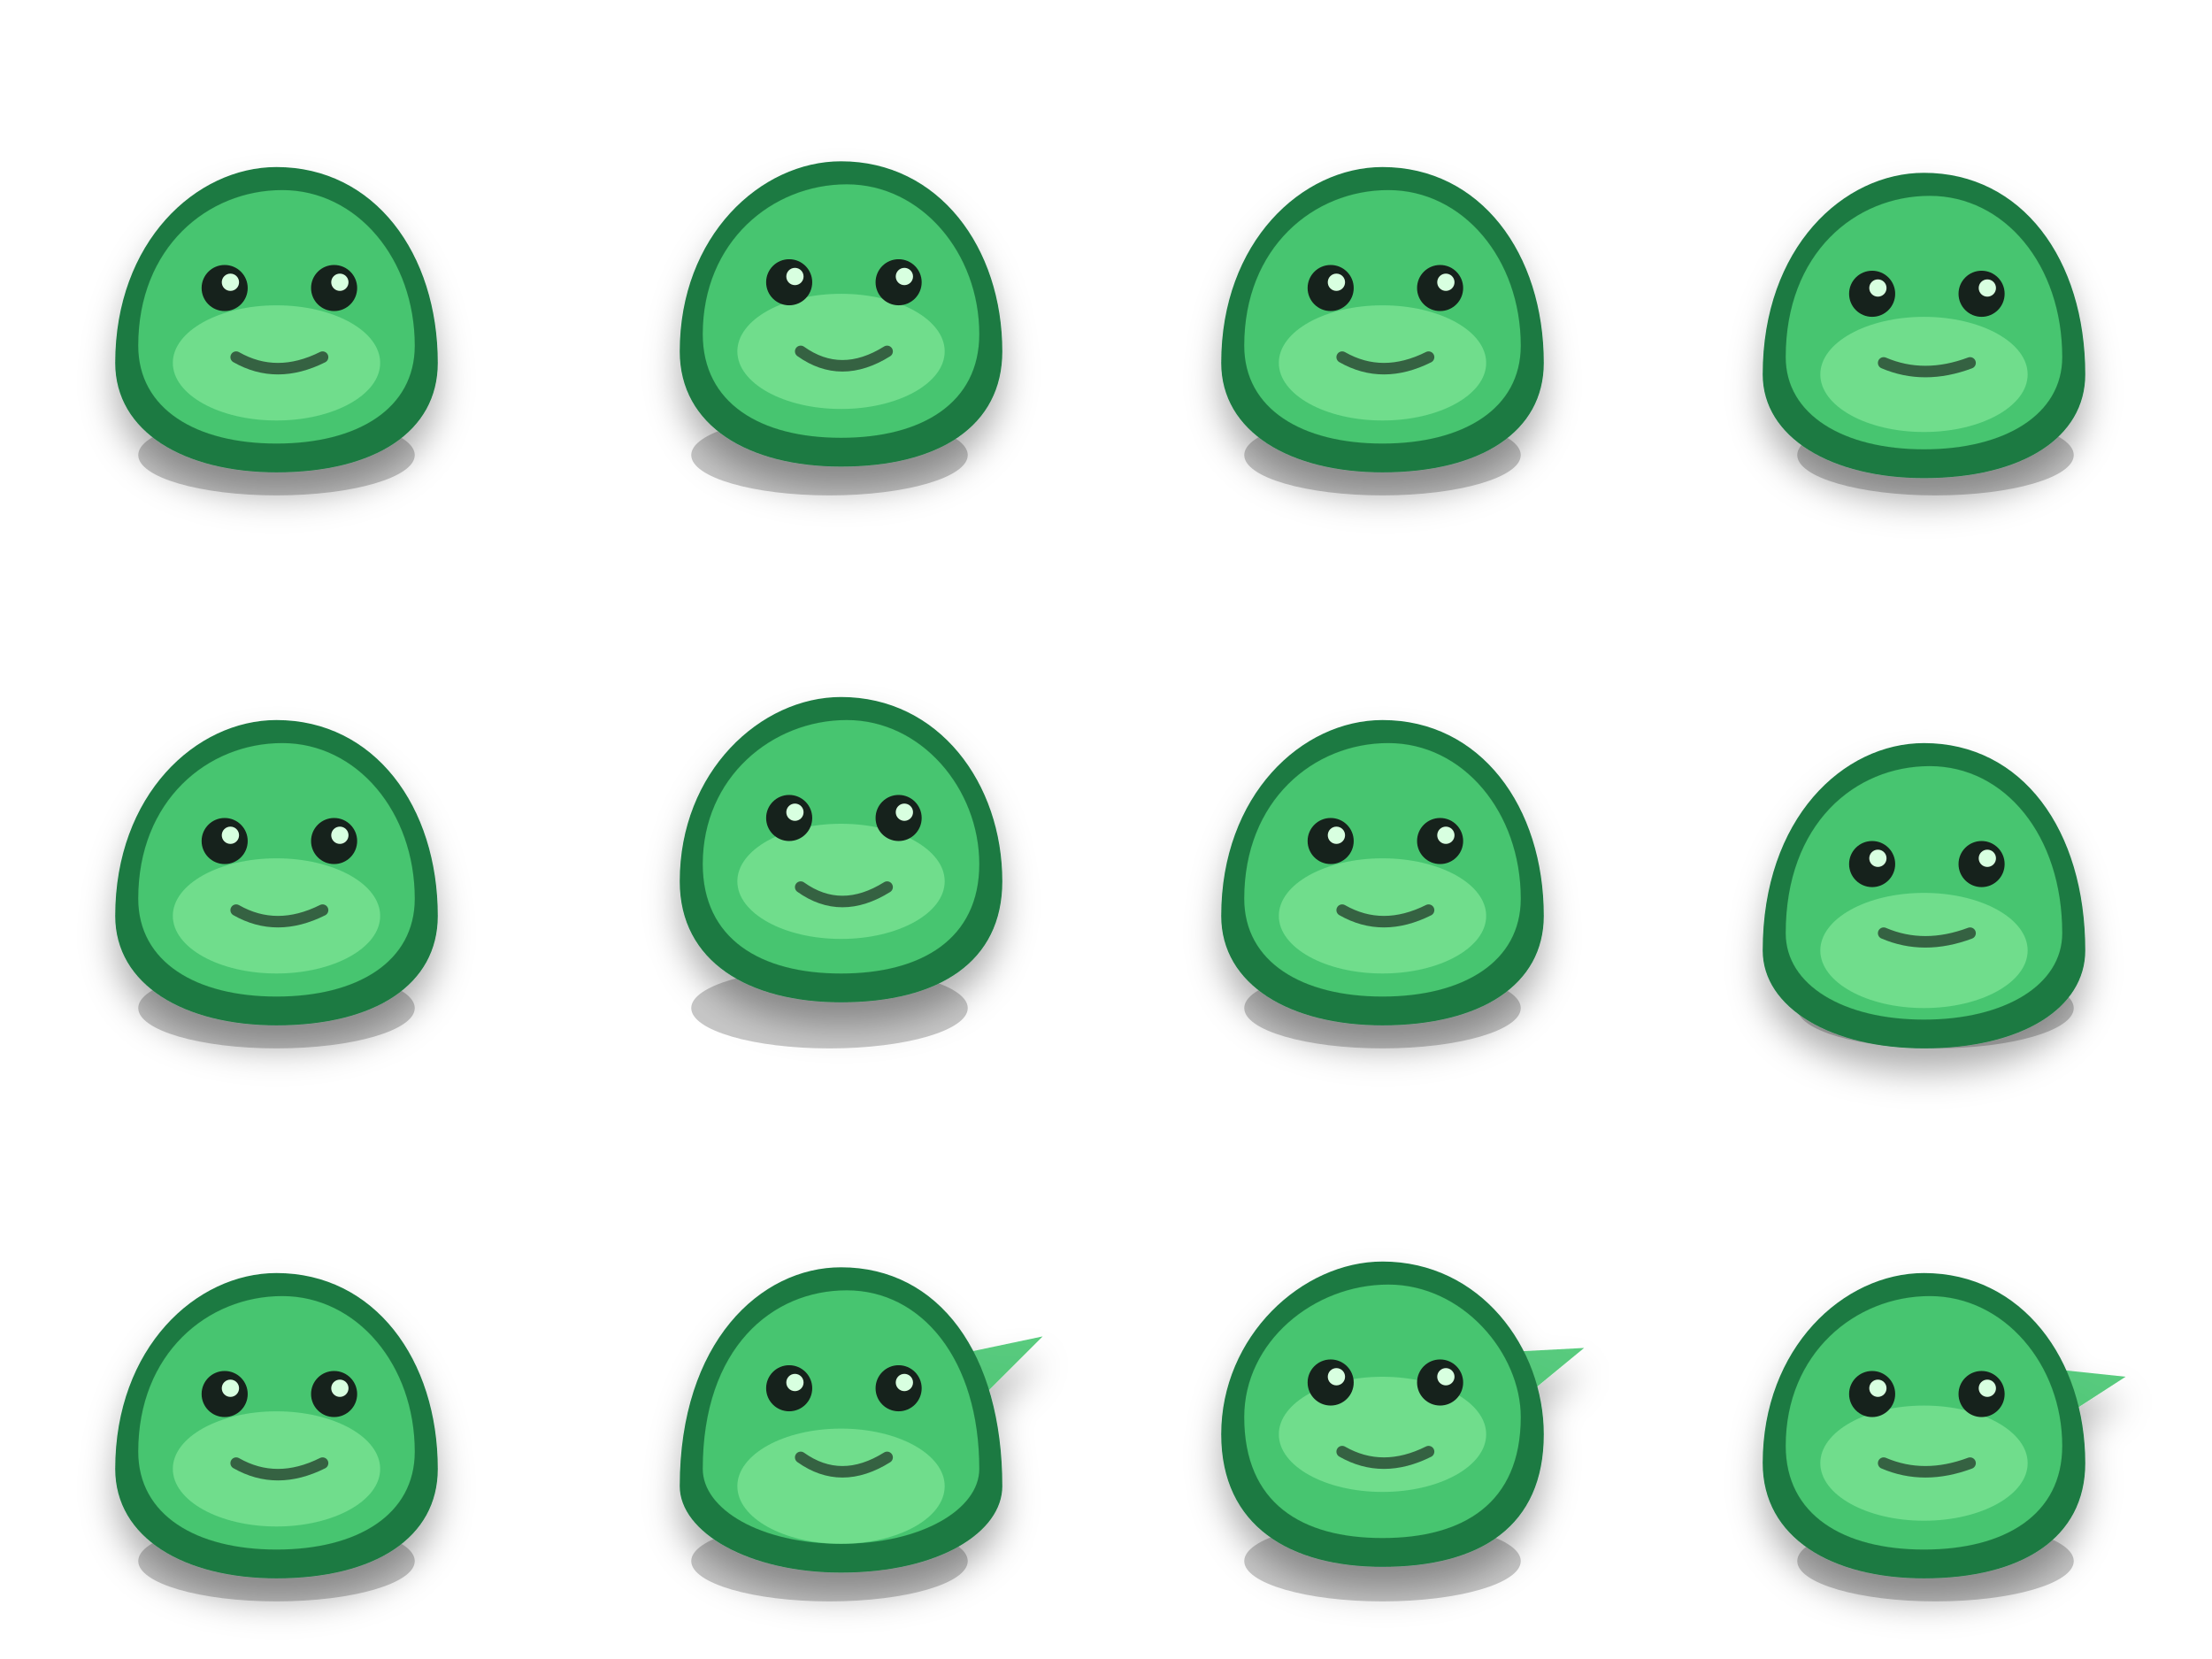
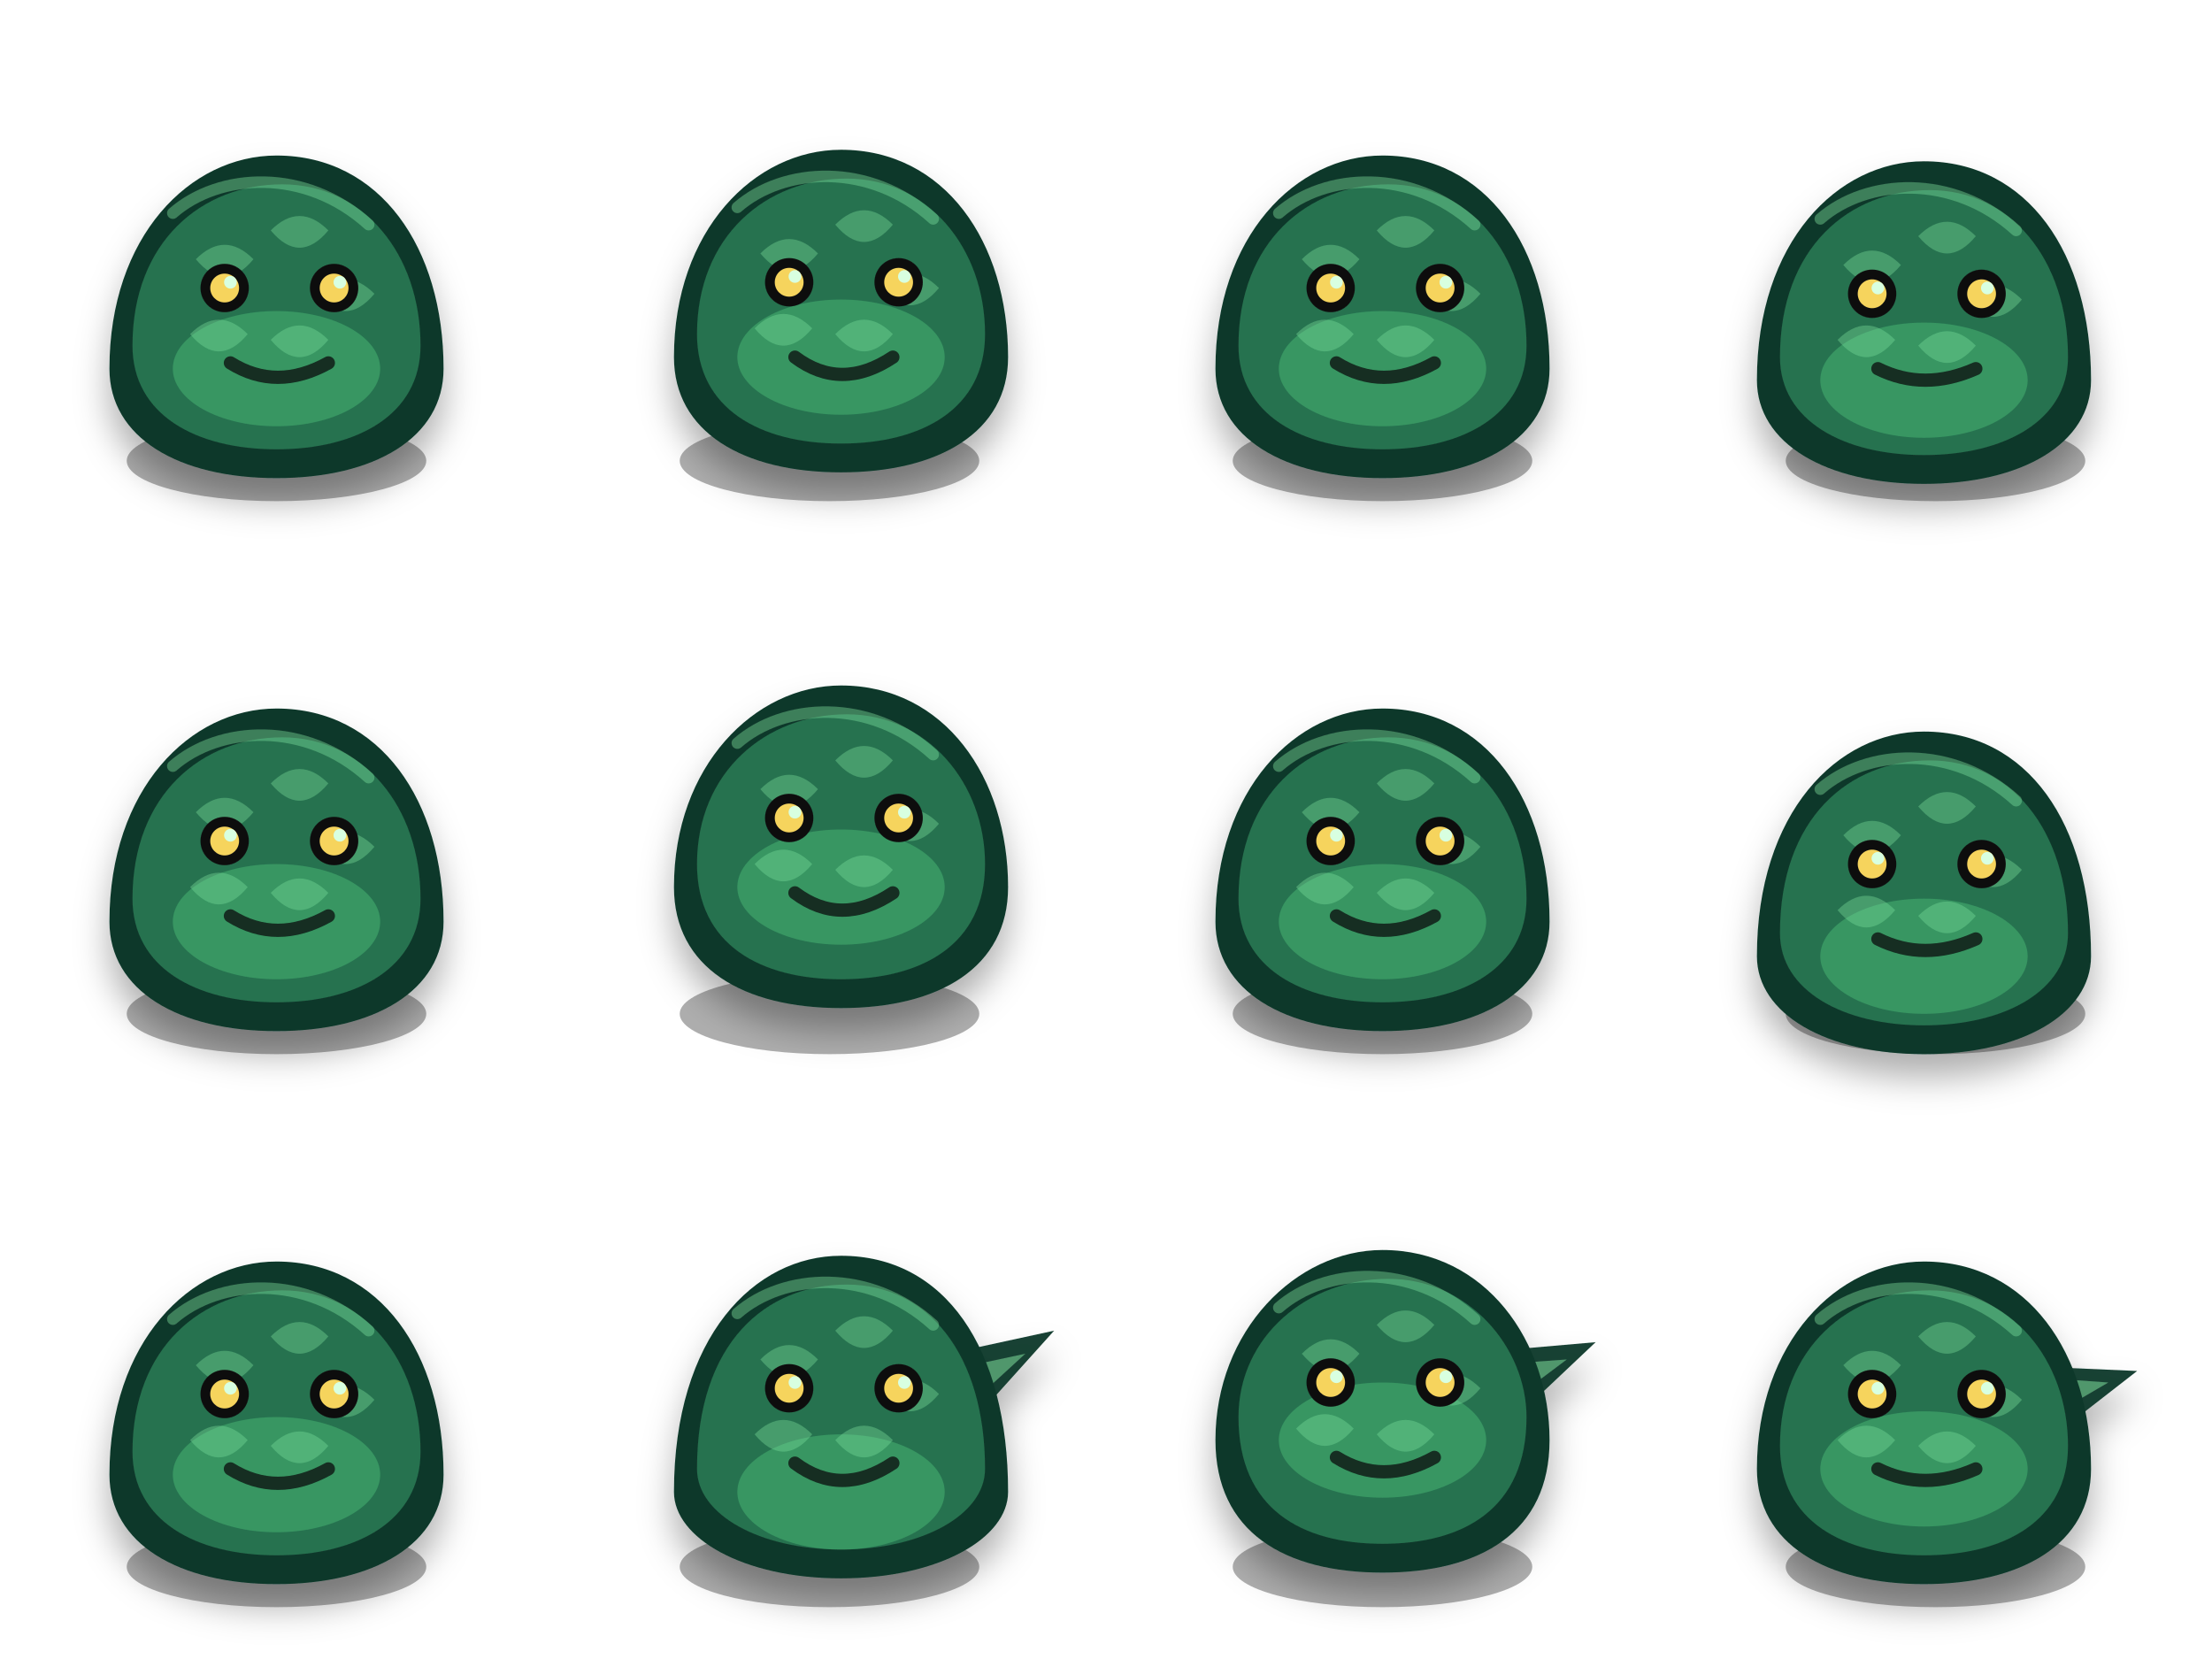
<svg xmlns="http://www.w3.org/2000/svg" width="512" height="384" viewBox="0 0 512 384" role="img" aria-label="绿色史莱姆动作精灵表">
  <defs>
    <filter id="softShadow" x="-30%" y="-30%" width="160%" height="160%">
      <feDropShadow dx="0" dy="4" stdDeviation="3" flood-color="#000000" flood-opacity="0.32" />
    </filter>
+     <filter id="steelGlow" x="-40%" y="-40%" width="180%" height="180%">
+       <feDropShadow dx="0" dy="0" stdDeviation="2" flood-color="#67f4de" flood-opacity="0.58" />
+     </filter>
+     <linearGradient id="bladeSteel" x1="0" y1="0" x2="1" y2="1">
+       <stop offset="0" stop-color="#ffffff" />
+       <stop offset=".42" stop-color="#dff8ff" />
+       <stop offset="1" stop-color="#6e8591" />
+     </linearGradient>
+     <linearGradient id="blackSteel" x1="0" y1="0" x2="0" y2="1">
+       <stop offset="0" stop-color="#5b6873" />
+       <stop offset=".48" stop-color="#2c3640" />
+       <stop offset="1" stop-color="#12171f" />
+     </linearGradient>
  </defs>
  <g transform="translate(0 0) scale(1.333333)">
-     <ellipse cx="48" cy="79" rx="24" ry="7" fill="#000" opacity=".22" />
-     <g filter="url(#softShadow)" transform="translate(0 0)">
-       <path d="M20 63 C20 42 34 29 48 29 C65 29 76 44 76 63 C76 75 65 82 48 82 C32 82 20 75 20 63Z" fill="#1f7a43" />
-       <path d="M24 60 C24 43 36 33 49 33 C62 33 72 45 72 60 C72 71 62 77 48 77 C34 77 24 71 24 60Z" fill="#46c56f" />
-       <ellipse cx="48" cy="63" rx="18" ry="10" fill="#8ff0a4" opacity=".55" />
-       <circle cx="39" cy="50" r="4" fill="#17201a" />
-       <circle cx="58" cy="50" r="4" fill="#17201a" />
-       <circle cx="40" cy="49" r="1.5" fill="#d8ffe0" />
-       <circle cx="59" cy="49" r="1.5" fill="#d8ffe0" />
-       <path d="M41 62 Q48 66 56 62" fill="none" stroke="#17201a" stroke-width="2" stroke-linecap="round" opacity=".65" />
+     <ellipse cx="48" cy="80" rx="26" ry="7" fill="#000" opacity=".32" />
+     <g filter="url(#softShadow)" transform="translate(0 0)">
+       <path d="M19 64 C19 41 33 27 48 27 C66 27 77 43 77 64 C77 76 65 83 48 83 C31 83 19 76 19 64Z" fill="#10382b" />
+       <path d="M23 60 C23 42 35 32 49 32 C63 32 73 44 73 60 C73 72 62 78 48 78 C34 78 23 72 23 60Z" fill="#26724f" />
+       <ellipse cx="48" cy="64" rx="18" ry="10" fill="#4bbf78" opacity=".46" />
+       <path d="M34 45 q5 -5 10 0 q-5 6 -10 0ZM47 40 q5 -5 10 0 q-5 6 -10 0ZM55 51 q5 -5 10 0 q-5 6 -10 0ZM33 58 q5 -5 10 0 q-5 6 -10 0ZM47 59 q5 -5 10 0 q-5 6 -10 0Z" fill="#7ce09c" opacity=".38" />
+       <path d="M30 37 C38 30 53 29 64 39" fill="none" stroke="#7ce09c" stroke-width="2" stroke-linecap="round" opacity=".42" />
+       <circle cx="39" cy="50" r="4.2" fill="#111" />
+       <circle cx="58" cy="50" r="4.2" fill="#111" />
+       <circle cx="39" cy="50" r="2.5" fill="#f6d45d" />
+       <circle cx="58" cy="50" r="2.5" fill="#f6d45d" />
+       <circle cx="40" cy="49" r="1.1" fill="#d8ffe0" />
+       <circle cx="59" cy="49" r="1.1" fill="#d8ffe0" />
+       <path d="M40 63 Q48 68 57 63" fill="none" stroke="#0d1712" stroke-width="2.3" stroke-linecap="round" opacity=".82" />
    </g>
  </g>
  <g transform="translate(128 0) scale(1.333333)">
-     <ellipse cx="48" cy="79" rx="24" ry="7" fill="#000" opacity=".22" />
+     <ellipse cx="48" cy="80" rx="26" ry="7" fill="#000" opacity=".32" />
    <g filter="url(#softShadow)" transform="translate(2 -1)">
-       <path d="M20 62 C20 42 34 29 48 29 C65 29 76 44 76 62 C76 75 65 82 48 82 C32 82 20 75 20 62Z" fill="#1f7a43" />
-       <path d="M24 59 C24 43 36 33 49 33 C62 33 72 45 72 59 C72 71 62 77 48 77 C34 77 24 71 24 59Z" fill="#46c56f" />
-       <ellipse cx="48" cy="62" rx="18" ry="10" fill="#8ff0a4" opacity=".55" />
-       <circle cx="39" cy="50" r="4" fill="#17201a" />
-       <circle cx="58" cy="50" r="4" fill="#17201a" />
-       <circle cx="40" cy="49" r="1.5" fill="#d8ffe0" />
-       <circle cx="59" cy="49" r="1.5" fill="#d8ffe0" />
-       <path d="M41 62 Q48 67 56 62" fill="none" stroke="#17201a" stroke-width="2" stroke-linecap="round" opacity=".65" />
+       <path d="M19 63 C19 41 33 27 48 27 C66 27 77 43 77 63 C77 76 65 83 48 83 C31 83 19 76 19 63Z" fill="#10382b" />
+       <path d="M23 59 C23 42 35 32 49 32 C63 32 73 44 73 59 C73 72 62 78 48 78 C34 78 23 72 23 59Z" fill="#26724f" />
+       <ellipse cx="48" cy="63" rx="18" ry="10" fill="#4bbf78" opacity=".46" />
+       <path d="M34 45 q5 -5 10 0 q-5 6 -10 0ZM47 40 q5 -5 10 0 q-5 6 -10 0ZM55 51 q5 -5 10 0 q-5 6 -10 0ZM33 58 q5 -5 10 0 q-5 6 -10 0ZM47 59 q5 -5 10 0 q-5 6 -10 0Z" fill="#7ce09c" opacity=".38" />
+       <path d="M30 37 C38 30 53 29 64 39" fill="none" stroke="#7ce09c" stroke-width="2" stroke-linecap="round" opacity=".42" />
+       <circle cx="39" cy="50" r="4.2" fill="#111" />
+       <circle cx="58" cy="50" r="4.2" fill="#111" />
+       <circle cx="39" cy="50" r="2.5" fill="#f6d45d" />
+       <circle cx="58" cy="50" r="2.5" fill="#f6d45d" />
+       <circle cx="40" cy="49" r="1.1" fill="#d8ffe0" />
+       <circle cx="59" cy="49" r="1.1" fill="#d8ffe0" />
+       <path d="M40 63 Q48 69 57 63" fill="none" stroke="#0d1712" stroke-width="2.3" stroke-linecap="round" opacity=".82" />
    </g>
  </g>
  <g transform="translate(256 0) scale(1.333333)">
-     <ellipse cx="48" cy="79" rx="24" ry="7" fill="#000" opacity=".22" />
-     <g filter="url(#softShadow)" transform="translate(0 0)">
-       <path d="M20 63 C20 42 34 29 48 29 C65 29 76 44 76 63 C76 75 65 82 48 82 C32 82 20 75 20 63Z" fill="#1f7a43" />
-       <path d="M24 60 C24 43 36 33 49 33 C62 33 72 45 72 60 C72 71 62 77 48 77 C34 77 24 71 24 60Z" fill="#46c56f" />
-       <ellipse cx="48" cy="63" rx="18" ry="10" fill="#8ff0a4" opacity=".55" />
-       <circle cx="39" cy="50" r="4" fill="#17201a" />
-       <circle cx="58" cy="50" r="4" fill="#17201a" />
-       <circle cx="40" cy="49" r="1.5" fill="#d8ffe0" />
-       <circle cx="59" cy="49" r="1.5" fill="#d8ffe0" />
-       <path d="M41 62 Q48 66 56 62" fill="none" stroke="#17201a" stroke-width="2" stroke-linecap="round" opacity=".65" />
+     <ellipse cx="48" cy="80" rx="26" ry="7" fill="#000" opacity=".32" />
+     <g filter="url(#softShadow)" transform="translate(0 0)">
+       <path d="M19 64 C19 41 33 27 48 27 C66 27 77 43 77 64 C77 76 65 83 48 83 C31 83 19 76 19 64Z" fill="#10382b" />
+       <path d="M23 60 C23 42 35 32 49 32 C63 32 73 44 73 60 C73 72 62 78 48 78 C34 78 23 72 23 60Z" fill="#26724f" />
+       <ellipse cx="48" cy="64" rx="18" ry="10" fill="#4bbf78" opacity=".46" />
+       <path d="M34 45 q5 -5 10 0 q-5 6 -10 0ZM47 40 q5 -5 10 0 q-5 6 -10 0ZM55 51 q5 -5 10 0 q-5 6 -10 0ZM33 58 q5 -5 10 0 q-5 6 -10 0ZM47 59 q5 -5 10 0 q-5 6 -10 0Z" fill="#7ce09c" opacity=".38" />
+       <path d="M30 37 C38 30 53 29 64 39" fill="none" stroke="#7ce09c" stroke-width="2" stroke-linecap="round" opacity=".42" />
+       <circle cx="39" cy="50" r="4.2" fill="#111" />
+       <circle cx="58" cy="50" r="4.2" fill="#111" />
+       <circle cx="39" cy="50" r="2.5" fill="#f6d45d" />
+       <circle cx="58" cy="50" r="2.5" fill="#f6d45d" />
+       <circle cx="40" cy="49" r="1.1" fill="#d8ffe0" />
+       <circle cx="59" cy="49" r="1.1" fill="#d8ffe0" />
+       <path d="M40 63 Q48 68 57 63" fill="none" stroke="#0d1712" stroke-width="2.3" stroke-linecap="round" opacity=".82" />
    </g>
  </g>
  <g transform="translate(384 0) scale(1.333333)">
-     <ellipse cx="48" cy="79" rx="24" ry="7" fill="#000" opacity=".22" />
+     <ellipse cx="48" cy="80" rx="26" ry="7" fill="#000" opacity=".32" />
    <g filter="url(#softShadow)" transform="translate(-2 1)">
-       <path d="M20 64 C20 42 34 29 48 29 C65 29 76 44 76 64 C76 75 65 82 48 82 C32 82 20 75 20 64Z" fill="#1f7a43" />
-       <path d="M24 61 C24 43 36 33 49 33 C62 33 72 45 72 61 C72 71 62 77 48 77 C34 77 24 71 24 61Z" fill="#46c56f" />
-       <ellipse cx="48" cy="64" rx="18" ry="10" fill="#8ff0a4" opacity=".55" />
-       <circle cx="39" cy="50" r="4" fill="#17201a" />
-       <circle cx="58" cy="50" r="4" fill="#17201a" />
-       <circle cx="40" cy="49" r="1.5" fill="#d8ffe0" />
-       <circle cx="59" cy="49" r="1.5" fill="#d8ffe0" />
-       <path d="M41 62 Q48 65 56 62" fill="none" stroke="#17201a" stroke-width="2" stroke-linecap="round" opacity=".65" />
+       <path d="M19 65 C19 41 33 27 48 27 C66 27 77 43 77 65 C77 76 65 83 48 83 C31 83 19 76 19 65Z" fill="#10382b" />
+       <path d="M23 61 C23 42 35 32 49 32 C63 32 73 44 73 61 C73 72 62 78 48 78 C34 78 23 72 23 61Z" fill="#26724f" />
+       <ellipse cx="48" cy="65" rx="18" ry="10" fill="#4bbf78" opacity=".46" />
+       <path d="M34 45 q5 -5 10 0 q-5 6 -10 0ZM47 40 q5 -5 10 0 q-5 6 -10 0ZM55 51 q5 -5 10 0 q-5 6 -10 0ZM33 58 q5 -5 10 0 q-5 6 -10 0ZM47 59 q5 -5 10 0 q-5 6 -10 0Z" fill="#7ce09c" opacity=".38" />
+       <path d="M30 37 C38 30 53 29 64 39" fill="none" stroke="#7ce09c" stroke-width="2" stroke-linecap="round" opacity=".42" />
+       <circle cx="39" cy="50" r="4.2" fill="#111" />
+       <circle cx="58" cy="50" r="4.2" fill="#111" />
+       <circle cx="39" cy="50" r="2.5" fill="#f6d45d" />
+       <circle cx="58" cy="50" r="2.5" fill="#f6d45d" />
+       <circle cx="40" cy="49" r="1.1" fill="#d8ffe0" />
+       <circle cx="59" cy="49" r="1.1" fill="#d8ffe0" />
+       <path d="M40 63 Q48 67 57 63" fill="none" stroke="#0d1712" stroke-width="2.3" stroke-linecap="round" opacity=".82" />
    </g>
  </g>
  <g transform="translate(0 128) scale(1.333333)">
-     <ellipse cx="48" cy="79" rx="24" ry="7" fill="#000" opacity=".22" />
-     <g filter="url(#softShadow)" transform="translate(0 0)">
-       <path d="M20 63 C20 42 34 29 48 29 C65 29 76 44 76 63 C76 75 65 82 48 82 C32 82 20 75 20 63Z" fill="#1f7a43" />
-       <path d="M24 60 C24 43 36 33 49 33 C62 33 72 45 72 60 C72 71 62 77 48 77 C34 77 24 71 24 60Z" fill="#46c56f" />
-       <ellipse cx="48" cy="63" rx="18" ry="10" fill="#8ff0a4" opacity=".55" />
-       <circle cx="39" cy="50" r="4" fill="#17201a" />
-       <circle cx="58" cy="50" r="4" fill="#17201a" />
-       <circle cx="40" cy="49" r="1.5" fill="#d8ffe0" />
-       <circle cx="59" cy="49" r="1.5" fill="#d8ffe0" />
-       <path d="M41 62 Q48 66 56 62" fill="none" stroke="#17201a" stroke-width="2" stroke-linecap="round" opacity=".65" />
+     <ellipse cx="48" cy="80" rx="26" ry="7" fill="#000" opacity=".32" />
+     <g filter="url(#softShadow)" transform="translate(0 0)">
+       <path d="M19 64 C19 41 33 27 48 27 C66 27 77 43 77 64 C77 76 65 83 48 83 C31 83 19 76 19 64Z" fill="#10382b" />
+       <path d="M23 60 C23 42 35 32 49 32 C63 32 73 44 73 60 C73 72 62 78 48 78 C34 78 23 72 23 60Z" fill="#26724f" />
+       <ellipse cx="48" cy="64" rx="18" ry="10" fill="#4bbf78" opacity=".46" />
+       <path d="M34 45 q5 -5 10 0 q-5 6 -10 0ZM47 40 q5 -5 10 0 q-5 6 -10 0ZM55 51 q5 -5 10 0 q-5 6 -10 0ZM33 58 q5 -5 10 0 q-5 6 -10 0ZM47 59 q5 -5 10 0 q-5 6 -10 0Z" fill="#7ce09c" opacity=".38" />
+       <path d="M30 37 C38 30 53 29 64 39" fill="none" stroke="#7ce09c" stroke-width="2" stroke-linecap="round" opacity=".42" />
+       <circle cx="39" cy="50" r="4.2" fill="#111" />
+       <circle cx="58" cy="50" r="4.2" fill="#111" />
+       <circle cx="39" cy="50" r="2.5" fill="#f6d45d" />
+       <circle cx="58" cy="50" r="2.5" fill="#f6d45d" />
+       <circle cx="40" cy="49" r="1.1" fill="#d8ffe0" />
+       <circle cx="59" cy="49" r="1.1" fill="#d8ffe0" />
+       <path d="M40 63 Q48 68 57 63" fill="none" stroke="#0d1712" stroke-width="2.3" stroke-linecap="round" opacity=".82" />
    </g>
  </g>
  <g transform="translate(128 128) scale(1.333333)">
-     <ellipse cx="48" cy="79" rx="24" ry="7" fill="#000" opacity=".22" />
+     <ellipse cx="48" cy="80" rx="26" ry="7" fill="#000" opacity=".32" />
    <g filter="url(#softShadow)" transform="translate(2 -4)">
-       <path d="M20 61 C20 42 34 29 48 29 C65 29 76 44 76 61 C76 75 65 82 48 82 C32 82 20 75 20 61Z" fill="#1f7a43" />
-       <path d="M24 58 C24 43 36 33 49 33 C62 33 72 45 72 58 C72 71 62 77 48 77 C34 77 24 71 24 58Z" fill="#46c56f" />
-       <ellipse cx="48" cy="61" rx="18" ry="10" fill="#8ff0a4" opacity=".55" />
-       <circle cx="39" cy="50" r="4" fill="#17201a" />
-       <circle cx="58" cy="50" r="4" fill="#17201a" />
-       <circle cx="40" cy="49" r="1.5" fill="#d8ffe0" />
-       <circle cx="59" cy="49" r="1.5" fill="#d8ffe0" />
-       <path d="M41 62 Q48 67 56 62" fill="none" stroke="#17201a" stroke-width="2" stroke-linecap="round" opacity=".65" />
+       <path d="M19 62 C19 41 33 27 48 27 C66 27 77 43 77 62 C77 76 65 83 48 83 C31 83 19 76 19 62Z" fill="#10382b" />
+       <path d="M23 58 C23 42 35 32 49 32 C63 32 73 44 73 58 C73 72 62 78 48 78 C34 78 23 72 23 58Z" fill="#26724f" />
+       <ellipse cx="48" cy="62" rx="18" ry="10" fill="#4bbf78" opacity=".46" />
+       <path d="M34 45 q5 -5 10 0 q-5 6 -10 0ZM47 40 q5 -5 10 0 q-5 6 -10 0ZM55 51 q5 -5 10 0 q-5 6 -10 0ZM33 58 q5 -5 10 0 q-5 6 -10 0ZM47 59 q5 -5 10 0 q-5 6 -10 0Z" fill="#7ce09c" opacity=".38" />
+       <path d="M30 37 C38 30 53 29 64 39" fill="none" stroke="#7ce09c" stroke-width="2" stroke-linecap="round" opacity=".42" />
+       <circle cx="39" cy="50" r="4.2" fill="#111" />
+       <circle cx="58" cy="50" r="4.2" fill="#111" />
+       <circle cx="39" cy="50" r="2.5" fill="#f6d45d" />
+       <circle cx="58" cy="50" r="2.5" fill="#f6d45d" />
+       <circle cx="40" cy="49" r="1.1" fill="#d8ffe0" />
+       <circle cx="59" cy="49" r="1.1" fill="#d8ffe0" />
+       <path d="M40 63 Q48 69 57 63" fill="none" stroke="#0d1712" stroke-width="2.3" stroke-linecap="round" opacity=".82" />
    </g>
  </g>
  <g transform="translate(256 128) scale(1.333333)">
-     <ellipse cx="48" cy="79" rx="24" ry="7" fill="#000" opacity=".22" />
-     <g filter="url(#softShadow)" transform="translate(0 0)">
-       <path d="M20 63 C20 42 34 29 48 29 C65 29 76 44 76 63 C76 75 65 82 48 82 C32 82 20 75 20 63Z" fill="#1f7a43" />
-       <path d="M24 60 C24 43 36 33 49 33 C62 33 72 45 72 60 C72 71 62 77 48 77 C34 77 24 71 24 60Z" fill="#46c56f" />
-       <ellipse cx="48" cy="63" rx="18" ry="10" fill="#8ff0a4" opacity=".55" />
-       <circle cx="39" cy="50" r="4" fill="#17201a" />
-       <circle cx="58" cy="50" r="4" fill="#17201a" />
-       <circle cx="40" cy="49" r="1.5" fill="#d8ffe0" />
-       <circle cx="59" cy="49" r="1.5" fill="#d8ffe0" />
-       <path d="M41 62 Q48 66 56 62" fill="none" stroke="#17201a" stroke-width="2" stroke-linecap="round" opacity=".65" />
+     <ellipse cx="48" cy="80" rx="26" ry="7" fill="#000" opacity=".32" />
+     <g filter="url(#softShadow)" transform="translate(0 0)">
+       <path d="M19 64 C19 41 33 27 48 27 C66 27 77 43 77 64 C77 76 65 83 48 83 C31 83 19 76 19 64Z" fill="#10382b" />
+       <path d="M23 60 C23 42 35 32 49 32 C63 32 73 44 73 60 C73 72 62 78 48 78 C34 78 23 72 23 60Z" fill="#26724f" />
+       <ellipse cx="48" cy="64" rx="18" ry="10" fill="#4bbf78" opacity=".46" />
+       <path d="M34 45 q5 -5 10 0 q-5 6 -10 0ZM47 40 q5 -5 10 0 q-5 6 -10 0ZM55 51 q5 -5 10 0 q-5 6 -10 0ZM33 58 q5 -5 10 0 q-5 6 -10 0ZM47 59 q5 -5 10 0 q-5 6 -10 0Z" fill="#7ce09c" opacity=".38" />
+       <path d="M30 37 C38 30 53 29 64 39" fill="none" stroke="#7ce09c" stroke-width="2" stroke-linecap="round" opacity=".42" />
+       <circle cx="39" cy="50" r="4.2" fill="#111" />
+       <circle cx="58" cy="50" r="4.2" fill="#111" />
+       <circle cx="39" cy="50" r="2.5" fill="#f6d45d" />
+       <circle cx="58" cy="50" r="2.5" fill="#f6d45d" />
+       <circle cx="40" cy="49" r="1.1" fill="#d8ffe0" />
+       <circle cx="59" cy="49" r="1.1" fill="#d8ffe0" />
+       <path d="M40 63 Q48 68 57 63" fill="none" stroke="#0d1712" stroke-width="2.3" stroke-linecap="round" opacity=".82" />
    </g>
  </g>
  <g transform="translate(384 128) scale(1.333333)">
-     <ellipse cx="48" cy="79" rx="24" ry="7" fill="#000" opacity=".22" />
+     <ellipse cx="48" cy="80" rx="26" ry="7" fill="#000" opacity=".32" />
    <g filter="url(#softShadow)" transform="translate(-2 4)">
-       <path d="M20 65 C20 42 34 29 48 29 C65 29 76 44 76 65 C76 75 65 82 48 82 C32 82 20 75 20 65Z" fill="#1f7a43" />
-       <path d="M24 62 C24 43 36 33 49 33 C62 33 72 45 72 62 C72 71 62 77 48 77 C34 77 24 71 24 62Z" fill="#46c56f" />
-       <ellipse cx="48" cy="65" rx="18" ry="10" fill="#8ff0a4" opacity=".55" />
-       <circle cx="39" cy="50" r="4" fill="#17201a" />
-       <circle cx="58" cy="50" r="4" fill="#17201a" />
-       <circle cx="40" cy="49" r="1.5" fill="#d8ffe0" />
-       <circle cx="59" cy="49" r="1.5" fill="#d8ffe0" />
-       <path d="M41 62 Q48 65 56 62" fill="none" stroke="#17201a" stroke-width="2" stroke-linecap="round" opacity=".65" />
+       <path d="M19 66 C19 41 33 27 48 27 C66 27 77 43 77 66 C77 76 65 83 48 83 C31 83 19 76 19 66Z" fill="#10382b" />
+       <path d="M23 62 C23 42 35 32 49 32 C63 32 73 44 73 62 C73 72 62 78 48 78 C34 78 23 72 23 62Z" fill="#26724f" />
+       <ellipse cx="48" cy="66" rx="18" ry="10" fill="#4bbf78" opacity=".46" />
+       <path d="M34 45 q5 -5 10 0 q-5 6 -10 0ZM47 40 q5 -5 10 0 q-5 6 -10 0ZM55 51 q5 -5 10 0 q-5 6 -10 0ZM33 58 q5 -5 10 0 q-5 6 -10 0ZM47 59 q5 -5 10 0 q-5 6 -10 0Z" fill="#7ce09c" opacity=".38" />
+       <path d="M30 37 C38 30 53 29 64 39" fill="none" stroke="#7ce09c" stroke-width="2" stroke-linecap="round" opacity=".42" />
+       <circle cx="39" cy="50" r="4.2" fill="#111" />
+       <circle cx="58" cy="50" r="4.2" fill="#111" />
+       <circle cx="39" cy="50" r="2.5" fill="#f6d45d" />
+       <circle cx="58" cy="50" r="2.5" fill="#f6d45d" />
+       <circle cx="40" cy="49" r="1.1" fill="#d8ffe0" />
+       <circle cx="59" cy="49" r="1.1" fill="#d8ffe0" />
+       <path d="M40 63 Q48 67 57 63" fill="none" stroke="#0d1712" stroke-width="2.3" stroke-linecap="round" opacity=".82" />
    </g>
  </g>
  <g transform="translate(0 256) scale(1.333333)">
-     <ellipse cx="48" cy="79" rx="24" ry="7" fill="#000" opacity=".22" />
-     <g filter="url(#softShadow)" transform="translate(0 0)">
-       <path d="M20 63 C20 42 34 29 48 29 C65 29 76 44 76 63 C76 75 65 82 48 82 C32 82 20 75 20 63Z" fill="#1f7a43" />
-       <path d="M24 60 C24 43 36 33 49 33 C62 33 72 45 72 60 C72 71 62 77 48 77 C34 77 24 71 24 60Z" fill="#46c56f" />
-       <ellipse cx="48" cy="63" rx="18" ry="10" fill="#8ff0a4" opacity=".55" />
-       <circle cx="39" cy="50" r="4" fill="#17201a" />
-       <circle cx="58" cy="50" r="4" fill="#17201a" />
-       <circle cx="40" cy="49" r="1.5" fill="#d8ffe0" />
-       <circle cx="59" cy="49" r="1.5" fill="#d8ffe0" />
-       <path d="M41 62 Q48 66 56 62" fill="none" stroke="#17201a" stroke-width="2" stroke-linecap="round" opacity=".65" />
+     <ellipse cx="48" cy="80" rx="26" ry="7" fill="#000" opacity=".32" />
+     <g filter="url(#softShadow)" transform="translate(0 0)">
+       <path d="M19 64 C19 41 33 27 48 27 C66 27 77 43 77 64 C77 76 65 83 48 83 C31 83 19 76 19 64Z" fill="#10382b" />
+       <path d="M23 60 C23 42 35 32 49 32 C63 32 73 44 73 60 C73 72 62 78 48 78 C34 78 23 72 23 60Z" fill="#26724f" />
+       <ellipse cx="48" cy="64" rx="18" ry="10" fill="#4bbf78" opacity=".46" />
+       <path d="M34 45 q5 -5 10 0 q-5 6 -10 0ZM47 40 q5 -5 10 0 q-5 6 -10 0ZM55 51 q5 -5 10 0 q-5 6 -10 0ZM33 58 q5 -5 10 0 q-5 6 -10 0ZM47 59 q5 -5 10 0 q-5 6 -10 0Z" fill="#7ce09c" opacity=".38" />
+       <path d="M30 37 C38 30 53 29 64 39" fill="none" stroke="#7ce09c" stroke-width="2" stroke-linecap="round" opacity=".42" />
+       <circle cx="39" cy="50" r="4.2" fill="#111" />
+       <circle cx="58" cy="50" r="4.2" fill="#111" />
+       <circle cx="39" cy="50" r="2.5" fill="#f6d45d" />
+       <circle cx="58" cy="50" r="2.5" fill="#f6d45d" />
+       <circle cx="40" cy="49" r="1.1" fill="#d8ffe0" />
+       <circle cx="59" cy="49" r="1.1" fill="#d8ffe0" />
+       <path d="M40 63 Q48 68 57 63" fill="none" stroke="#0d1712" stroke-width="2.3" stroke-linecap="round" opacity=".82" />
    </g>
  </g>
  <g transform="translate(128 256) scale(1.333333)">
-     <ellipse cx="48" cy="79" rx="24" ry="7" fill="#000" opacity=".22" />
+     <ellipse cx="48" cy="80" rx="26" ry="7" fill="#000" opacity=".32" />
    <g filter="url(#softShadow)" transform="translate(2 -1)">
-       <path d="M64 45 L83 41 L66 58Z" fill="#46c56f" opacity=".9" />
-       <path d="M20 67 C20 42 34 29 48 29 C65 29 76 44 76 67 C76 75 65 82 48 82 C32 82 20 75 20 67Z" fill="#1f7a43" />
-       <path d="M24 64 C24 43 36 33 49 33 C62 33 72 45 72 64 C72 71 62 77 48 77 C34 77 24 71 24 64Z" fill="#46c56f" />
-       <ellipse cx="48" cy="67" rx="18" ry="10" fill="#8ff0a4" opacity=".55" />
-       <circle cx="39" cy="50" r="4" fill="#17201a" />
-       <circle cx="58" cy="50" r="4" fill="#17201a" />
-       <circle cx="40" cy="49" r="1.5" fill="#d8ffe0" />
-       <circle cx="59" cy="49" r="1.5" fill="#d8ffe0" />
-       <path d="M41 62 Q48 67 56 62" fill="none" stroke="#17201a" stroke-width="2" stroke-linecap="round" opacity=".65" />
+       <path d="M62 45 L85 40 L67 60Z" fill="#10382b" opacity=".95" />
+       <path d="M66 47 L80 44 L68 55Z" fill="#7ce09c" opacity=".55" />
+       <path d="M19 68 C19 41 33 27 48 27 C66 27 77 43 77 68 C77 76 65 83 48 83 C31 83 19 76 19 68Z" fill="#10382b" />
+       <path d="M23 64 C23 42 35 32 49 32 C63 32 73 44 73 64 C73 72 62 78 48 78 C34 78 23 72 23 64Z" fill="#26724f" />
+       <ellipse cx="48" cy="68" rx="18" ry="10" fill="#4bbf78" opacity=".46" />
+       <path d="M34 45 q5 -5 10 0 q-5 6 -10 0ZM47 40 q5 -5 10 0 q-5 6 -10 0ZM55 51 q5 -5 10 0 q-5 6 -10 0ZM33 58 q5 -5 10 0 q-5 6 -10 0ZM47 59 q5 -5 10 0 q-5 6 -10 0Z" fill="#7ce09c" opacity=".38" />
+       <path d="M30 37 C38 30 53 29 64 39" fill="none" stroke="#7ce09c" stroke-width="2" stroke-linecap="round" opacity=".42" />
+       <circle cx="39" cy="50" r="4.2" fill="#111" />
+       <circle cx="58" cy="50" r="4.2" fill="#111" />
+       <circle cx="39" cy="50" r="2.5" fill="#f6d45d" />
+       <circle cx="58" cy="50" r="2.5" fill="#f6d45d" />
+       <circle cx="40" cy="49" r="1.1" fill="#d8ffe0" />
+       <circle cx="59" cy="49" r="1.1" fill="#d8ffe0" />
+       <path d="M40 63 Q48 69 57 63" fill="none" stroke="#0d1712" stroke-width="2.3" stroke-linecap="round" opacity=".82" />
    </g>
  </g>
  <g transform="translate(256 256) scale(1.333333)">
-     <ellipse cx="48" cy="79" rx="24" ry="7" fill="#000" opacity=".22" />
+     <ellipse cx="48" cy="80" rx="26" ry="7" fill="#000" opacity=".32" />
    <g filter="url(#softShadow)" transform="translate(0 -2)">
-       <path d="M64 45 L83 44 L66 58Z" fill="#46c56f" opacity=".9" />
-       <path d="M20 59 C20 42 34 29 48 29 C65 29 76 44 76 59 C76 75 65 82 48 82 C32 82 20 75 20 59Z" fill="#1f7a43" />
-       <path d="M24 56 C24 43 36 33 49 33 C62 33 72 45 72 56 C72 71 62 77 48 77 C34 77 24 71 24 56Z" fill="#46c56f" />
-       <ellipse cx="48" cy="59" rx="18" ry="10" fill="#8ff0a4" opacity=".55" />
-       <circle cx="39" cy="50" r="4" fill="#17201a" />
-       <circle cx="58" cy="50" r="4" fill="#17201a" />
-       <circle cx="40" cy="49" r="1.5" fill="#d8ffe0" />
-       <circle cx="59" cy="49" r="1.5" fill="#d8ffe0" />
-       <path d="M41 62 Q48 66 56 62" fill="none" stroke="#17201a" stroke-width="2" stroke-linecap="round" opacity=".65" />
+       <path d="M62 45 L85 43 L67 60Z" fill="#10382b" opacity=".95" />
+       <path d="M66 47 L80 46 L68 55Z" fill="#7ce09c" opacity=".55" />
+       <path d="M19 60 C19 41 33 27 48 27 C66 27 77 43 77 60 C77 76 65 83 48 83 C31 83 19 76 19 60Z" fill="#10382b" />
+       <path d="M23 56 C23 42 35 32 49 32 C63 32 73 44 73 56 C73 72 62 78 48 78 C34 78 23 72 23 56Z" fill="#26724f" />
+       <ellipse cx="48" cy="60" rx="18" ry="10" fill="#4bbf78" opacity=".46" />
+       <path d="M34 45 q5 -5 10 0 q-5 6 -10 0ZM47 40 q5 -5 10 0 q-5 6 -10 0ZM55 51 q5 -5 10 0 q-5 6 -10 0ZM33 58 q5 -5 10 0 q-5 6 -10 0ZM47 59 q5 -5 10 0 q-5 6 -10 0Z" fill="#7ce09c" opacity=".38" />
+       <path d="M30 37 C38 30 53 29 64 39" fill="none" stroke="#7ce09c" stroke-width="2" stroke-linecap="round" opacity=".42" />
+       <circle cx="39" cy="50" r="4.2" fill="#111" />
+       <circle cx="58" cy="50" r="4.2" fill="#111" />
+       <circle cx="39" cy="50" r="2.5" fill="#f6d45d" />
+       <circle cx="58" cy="50" r="2.5" fill="#f6d45d" />
+       <circle cx="40" cy="49" r="1.1" fill="#d8ffe0" />
+       <circle cx="59" cy="49" r="1.1" fill="#d8ffe0" />
+       <path d="M40 63 Q48 68 57 63" fill="none" stroke="#0d1712" stroke-width="2.3" stroke-linecap="round" opacity=".82" />
    </g>
  </g>
  <g transform="translate(384 256) scale(1.333333)">
-     <ellipse cx="48" cy="79" rx="24" ry="7" fill="#000" opacity=".22" />
+     <ellipse cx="48" cy="80" rx="26" ry="7" fill="#000" opacity=".32" />
    <g filter="url(#softShadow)" transform="translate(-2 0)">
-       <path d="M64 45 L83 47 L66 58Z" fill="#46c56f" opacity=".9" />
-       <path d="M20 62 C20 42 34 29 48 29 C65 29 76 44 76 62 C76 75 65 82 48 82 C32 82 20 75 20 62Z" fill="#1f7a43" />
-       <path d="M24 59 C24 43 36 33 49 33 C62 33 72 45 72 59 C72 71 62 77 48 77 C34 77 24 71 24 59Z" fill="#46c56f" />
-       <ellipse cx="48" cy="62" rx="18" ry="10" fill="#8ff0a4" opacity=".55" />
-       <circle cx="39" cy="50" r="4" fill="#17201a" />
-       <circle cx="58" cy="50" r="4" fill="#17201a" />
-       <circle cx="40" cy="49" r="1.5" fill="#d8ffe0" />
-       <circle cx="59" cy="49" r="1.5" fill="#d8ffe0" />
-       <path d="M41 62 Q48 65 56 62" fill="none" stroke="#17201a" stroke-width="2" stroke-linecap="round" opacity=".65" />
+       <path d="M62 45 L85 46 L67 60Z" fill="#10382b" opacity=".95" />
+       <path d="M66 47 L80 48 L68 55Z" fill="#7ce09c" opacity=".55" />
+       <path d="M19 63 C19 41 33 27 48 27 C66 27 77 43 77 63 C77 76 65 83 48 83 C31 83 19 76 19 63Z" fill="#10382b" />
+       <path d="M23 59 C23 42 35 32 49 32 C63 32 73 44 73 59 C73 72 62 78 48 78 C34 78 23 72 23 59Z" fill="#26724f" />
+       <ellipse cx="48" cy="63" rx="18" ry="10" fill="#4bbf78" opacity=".46" />
+       <path d="M34 45 q5 -5 10 0 q-5 6 -10 0ZM47 40 q5 -5 10 0 q-5 6 -10 0ZM55 51 q5 -5 10 0 q-5 6 -10 0ZM33 58 q5 -5 10 0 q-5 6 -10 0ZM47 59 q5 -5 10 0 q-5 6 -10 0Z" fill="#7ce09c" opacity=".38" />
+       <path d="M30 37 C38 30 53 29 64 39" fill="none" stroke="#7ce09c" stroke-width="2" stroke-linecap="round" opacity=".42" />
+       <circle cx="39" cy="50" r="4.2" fill="#111" />
+       <circle cx="58" cy="50" r="4.2" fill="#111" />
+       <circle cx="39" cy="50" r="2.5" fill="#f6d45d" />
+       <circle cx="58" cy="50" r="2.5" fill="#f6d45d" />
+       <circle cx="40" cy="49" r="1.1" fill="#d8ffe0" />
+       <circle cx="59" cy="49" r="1.1" fill="#d8ffe0" />
+       <path d="M40 63 Q48 67 57 63" fill="none" stroke="#0d1712" stroke-width="2.3" stroke-linecap="round" opacity=".82" />
    </g>
  </g>
</svg>
